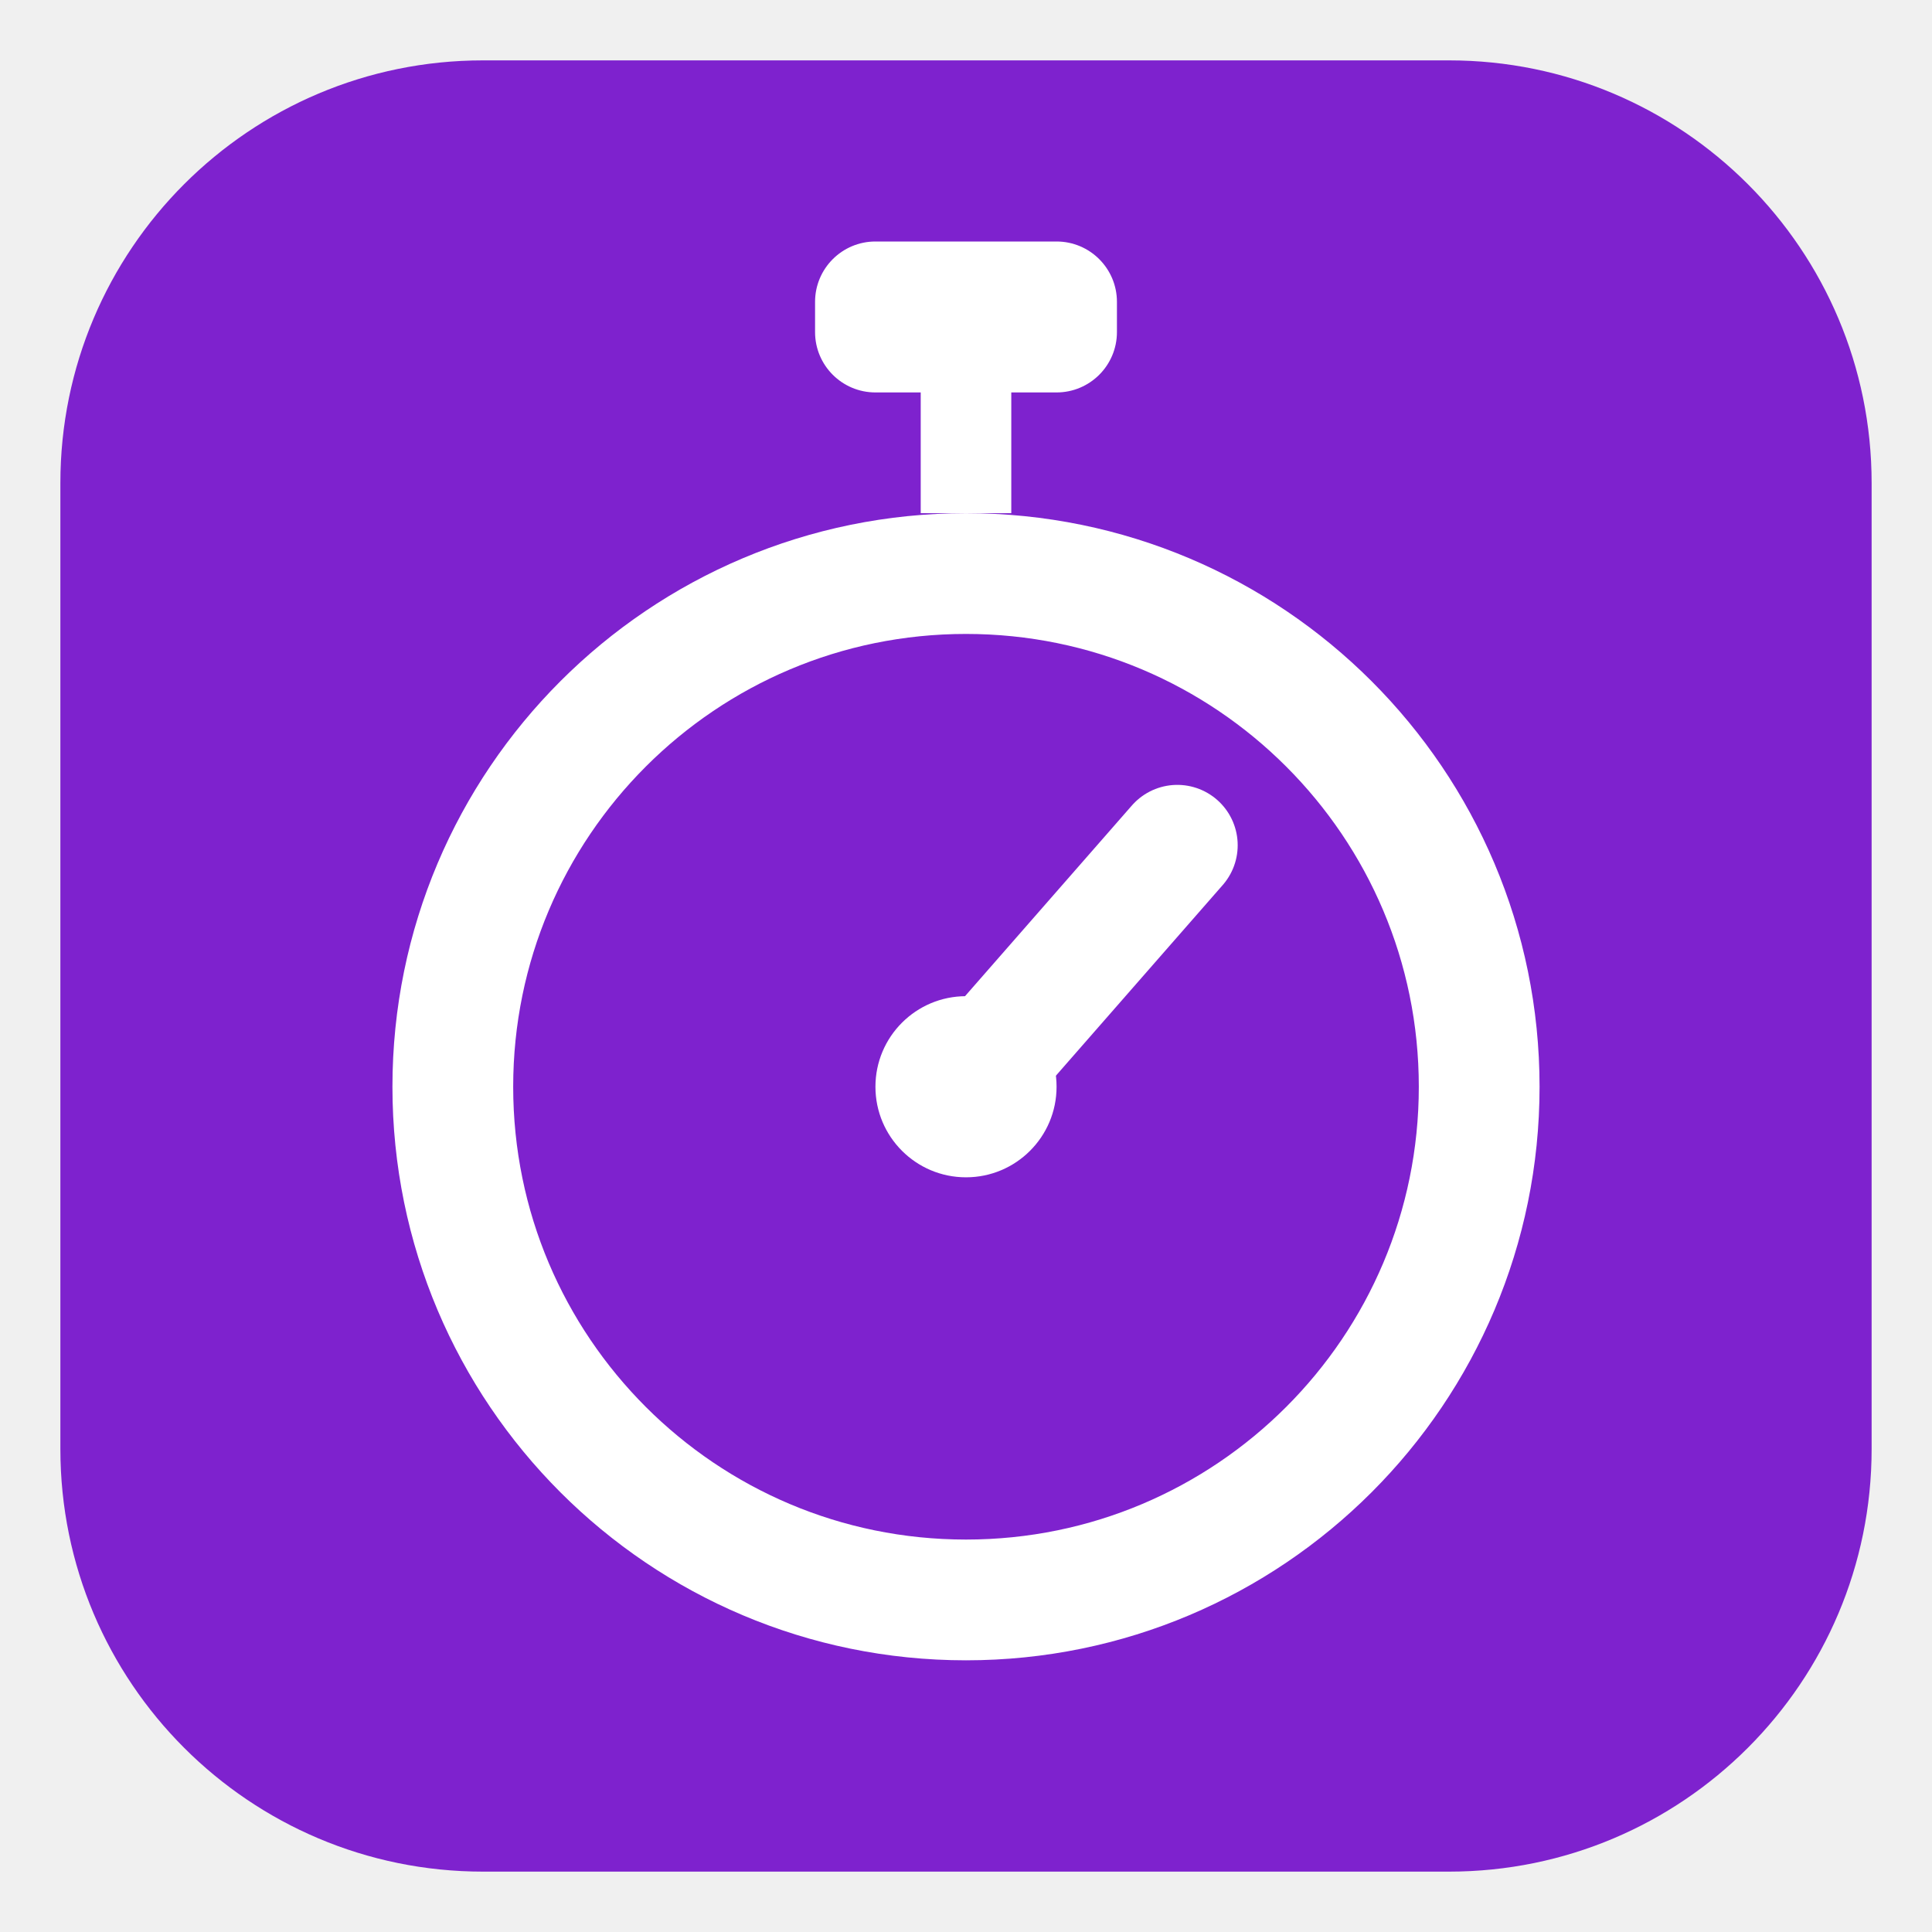
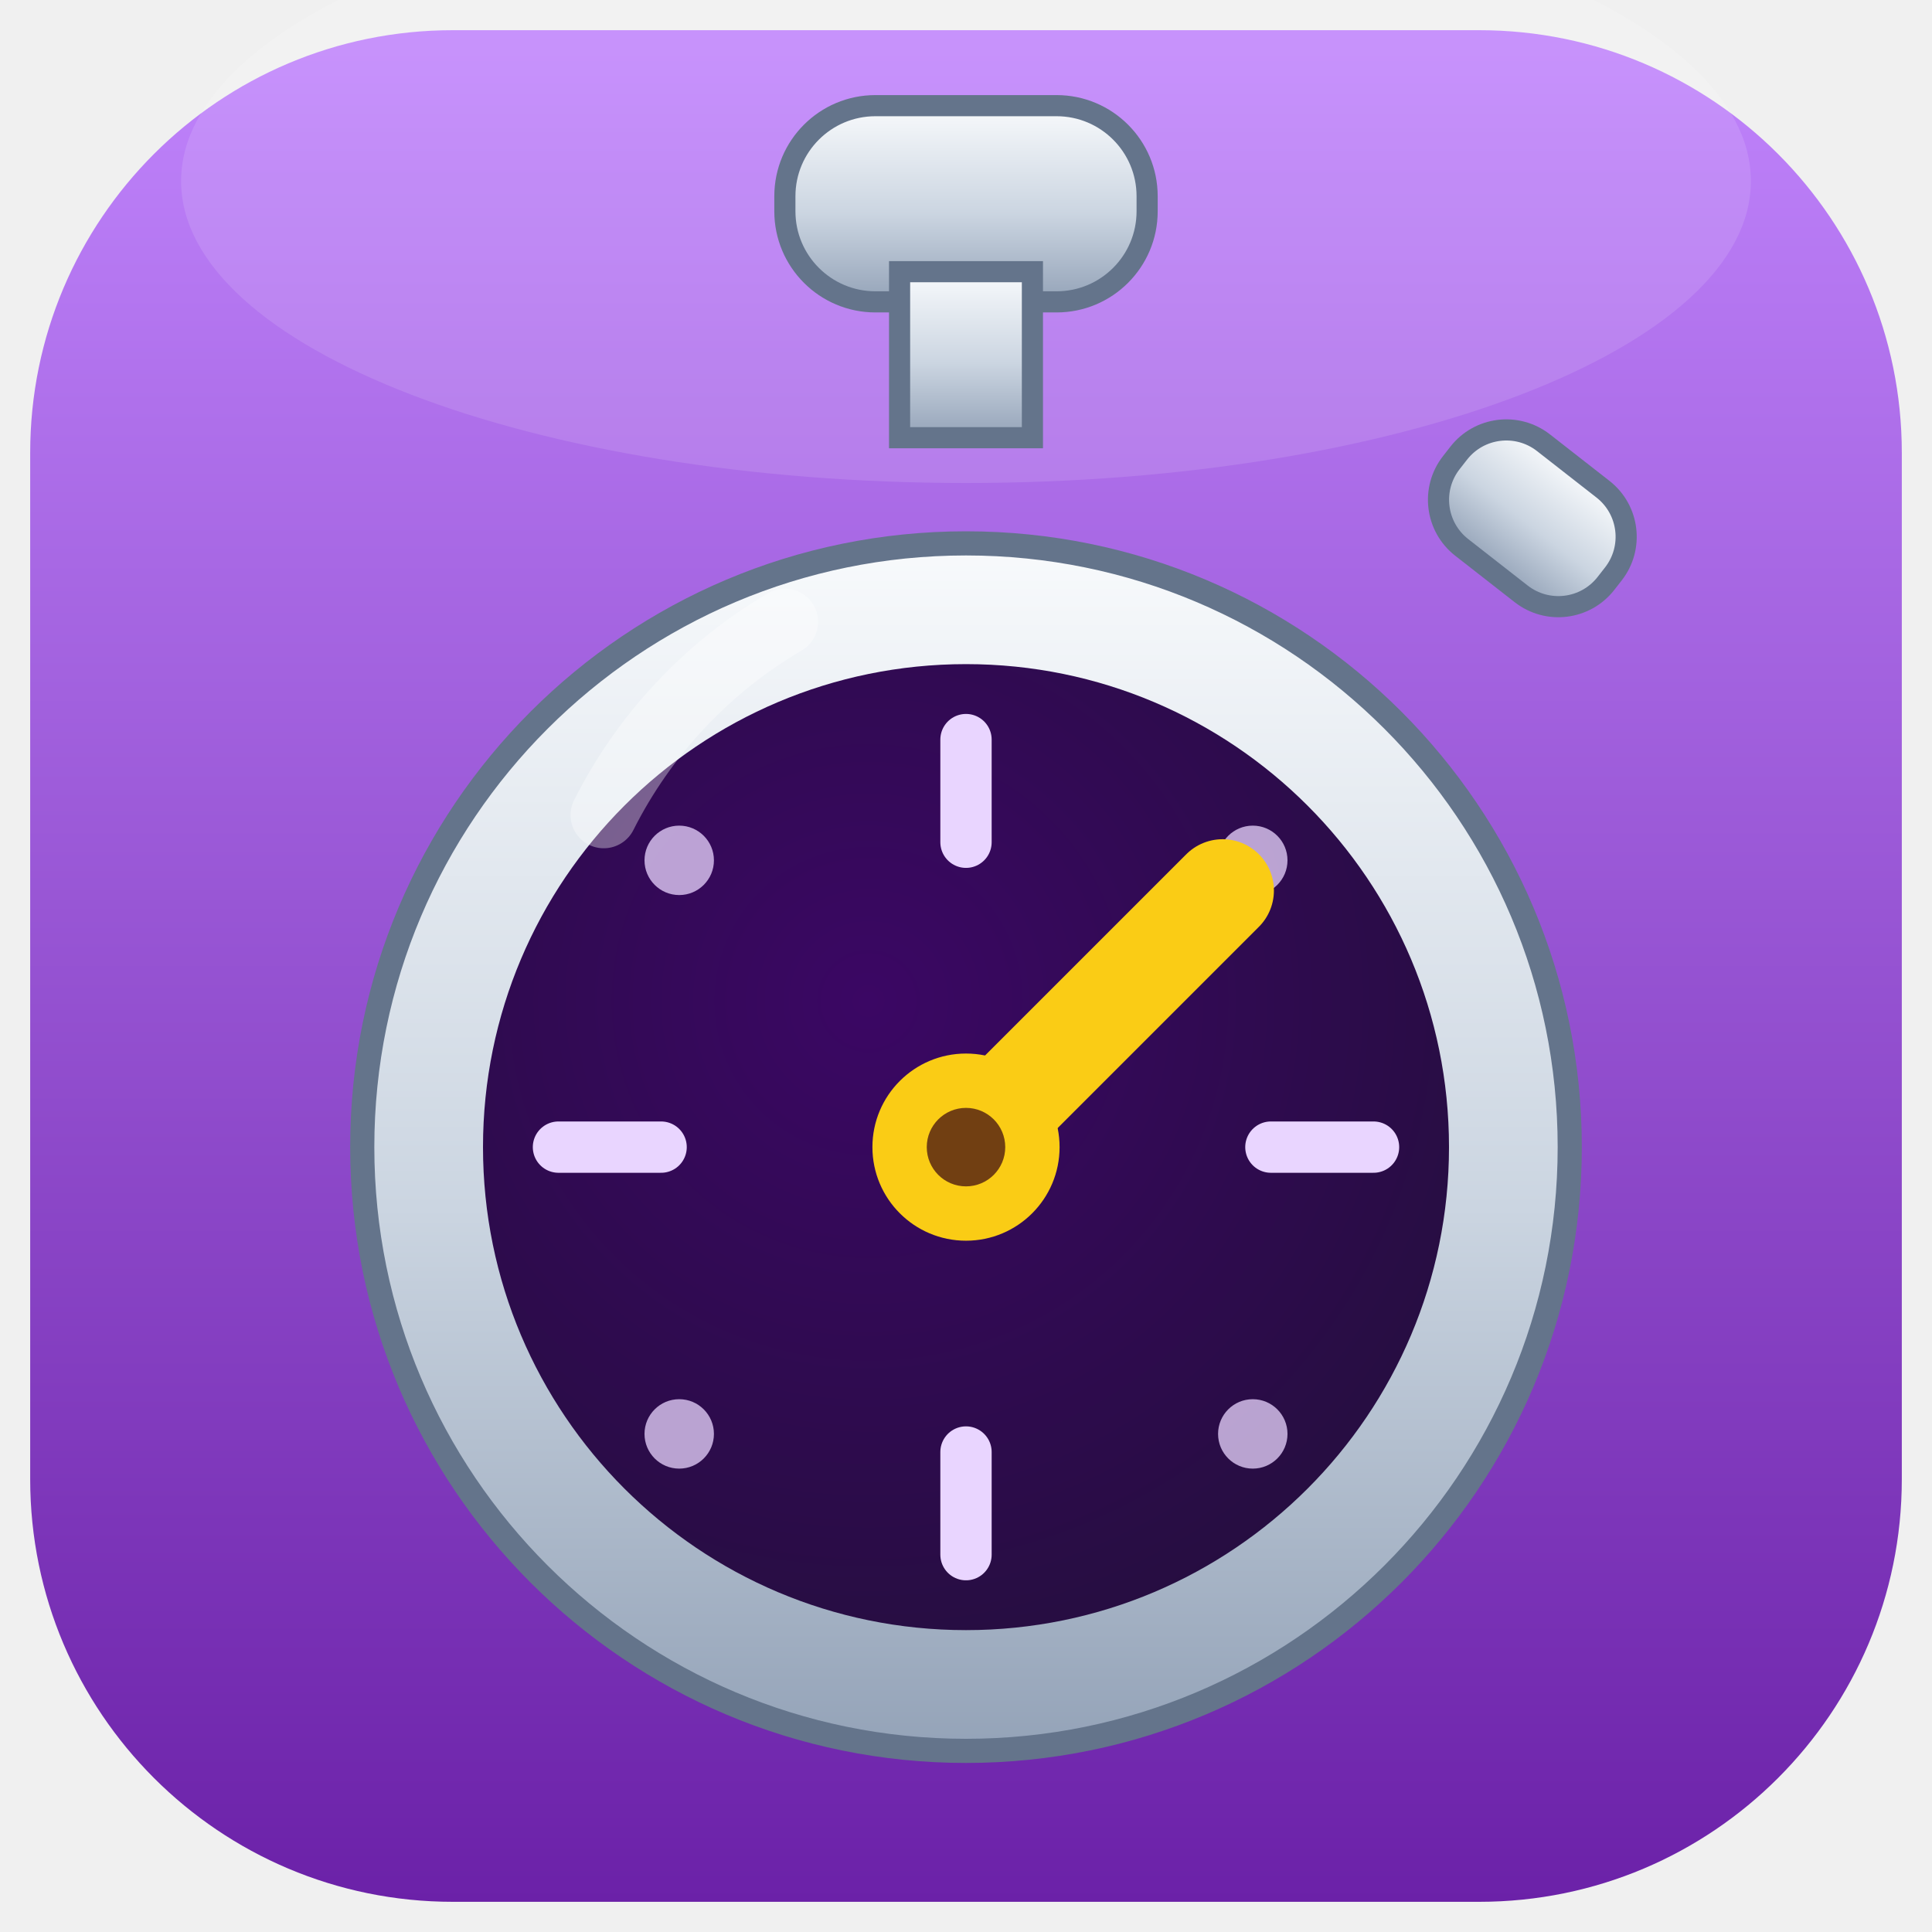
- <svg xmlns="http://www.w3.org/2000/svg" viewBox="0 0 64 64" role="img" aria-label="One-Minute Dash icon">
-   <rect x="2" y="2" width="60" height="60" rx="14" fill="#7e22ce" />
-   <rect x="27" y="8" width="10" height="5" rx="2" fill="#ffffff" />
-   <rect x="30.5" y="12" width="3" height="5" fill="#ffffff" />
-   <circle cx="32" cy="36" r="17" fill="none" stroke="#ffffff" stroke-width="4" />
-   <path d="M32 36 39 28" stroke="#ffffff" stroke-width="4" stroke-linecap="round" />
-   <circle cx="32" cy="36" r="3" fill="#ffffff" />
+ <svg xmlns="http://www.w3.org/2000/svg" viewBox="0 0 64 64">
+   <defs>
+     <linearGradient id="bg" x1="0" y1="0" x2="0" y2="1">
+       <stop offset="0" stop-color="#c084fc" />
+       <stop offset="1" stop-color="#6b21a8" />
+     </linearGradient>
+     <linearGradient id="metal" x1="0" y1="0" x2="0" y2="1">
+       <stop offset="0" stop-color="#f8fafc" />
+       <stop offset="0.55" stop-color="#cbd5e1" />
+       <stop offset="1" stop-color="#94a3b8" />
+     </linearGradient>
+     <radialGradient id="face" cx="0.4" cy="0.35" r="0.95">
+       <stop offset="0" stop-color="#3b0764" />
+       <stop offset="1" stop-color="#1e1033" />
+     </radialGradient>
+   </defs>
+   <rect x="1" y="1" width="62" height="62" rx="14" fill="url(#bg)" />
+   <ellipse cx="32" cy="6" rx="26" ry="10" fill="#ffffff" opacity="0.12" />
+   <rect x="26" y="3.5" width="12" height="6.5" rx="3" fill="url(#metal)" stroke="#64748b" stroke-width="0.7" />
+   <rect x="29.8" y="9" width="4.4" height="5.5" fill="url(#metal)" stroke="#64748b" stroke-width="0.7" />
+   <rect x="47.5" y="15" width="6.5" height="4.4" rx="2" fill="url(#metal)" stroke="#64748b" stroke-width="0.7" transform="rotate(38 50.8 17.2)" />
+   <circle cx="32" cy="38" r="20" fill="url(#metal)" stroke="#64748b" stroke-width="0.8" />
+   <circle cx="32" cy="38" r="16" fill="url(#face)" />
+   <g stroke="#e9d5ff" stroke-width="1.7" stroke-linecap="round">
+     <path d="M32 24.5v3.4M32 48.1v3.4M18.5 38h3.4M42.1 38h3.4" />
+   </g>
+   <g fill="#e9d5ff" opacity="0.75">
+     <circle cx="41.5" cy="28.5" r="1.15" />
+     <circle cx="22.5" cy="28.5" r="1.15" />
+     <circle cx="41.5" cy="47.5" r="1.15" />
+     <circle cx="22.5" cy="47.5" r="1.15" />
+   </g>
+   <path d="M32 38 40.5 29.5" stroke="#facc15" stroke-width="3.4" stroke-linecap="round" />
+   <circle cx="32" cy="38" r="3.1" fill="#facc15" />
+   <circle cx="32" cy="38" r="1.3" fill="#713f12" />
+   <path d="M20 27a15.5 15.5 0 0 1 6-6.4" stroke="#ffffff" stroke-width="2.2" fill="none" stroke-linecap="round" opacity="0.35" />
</svg>
